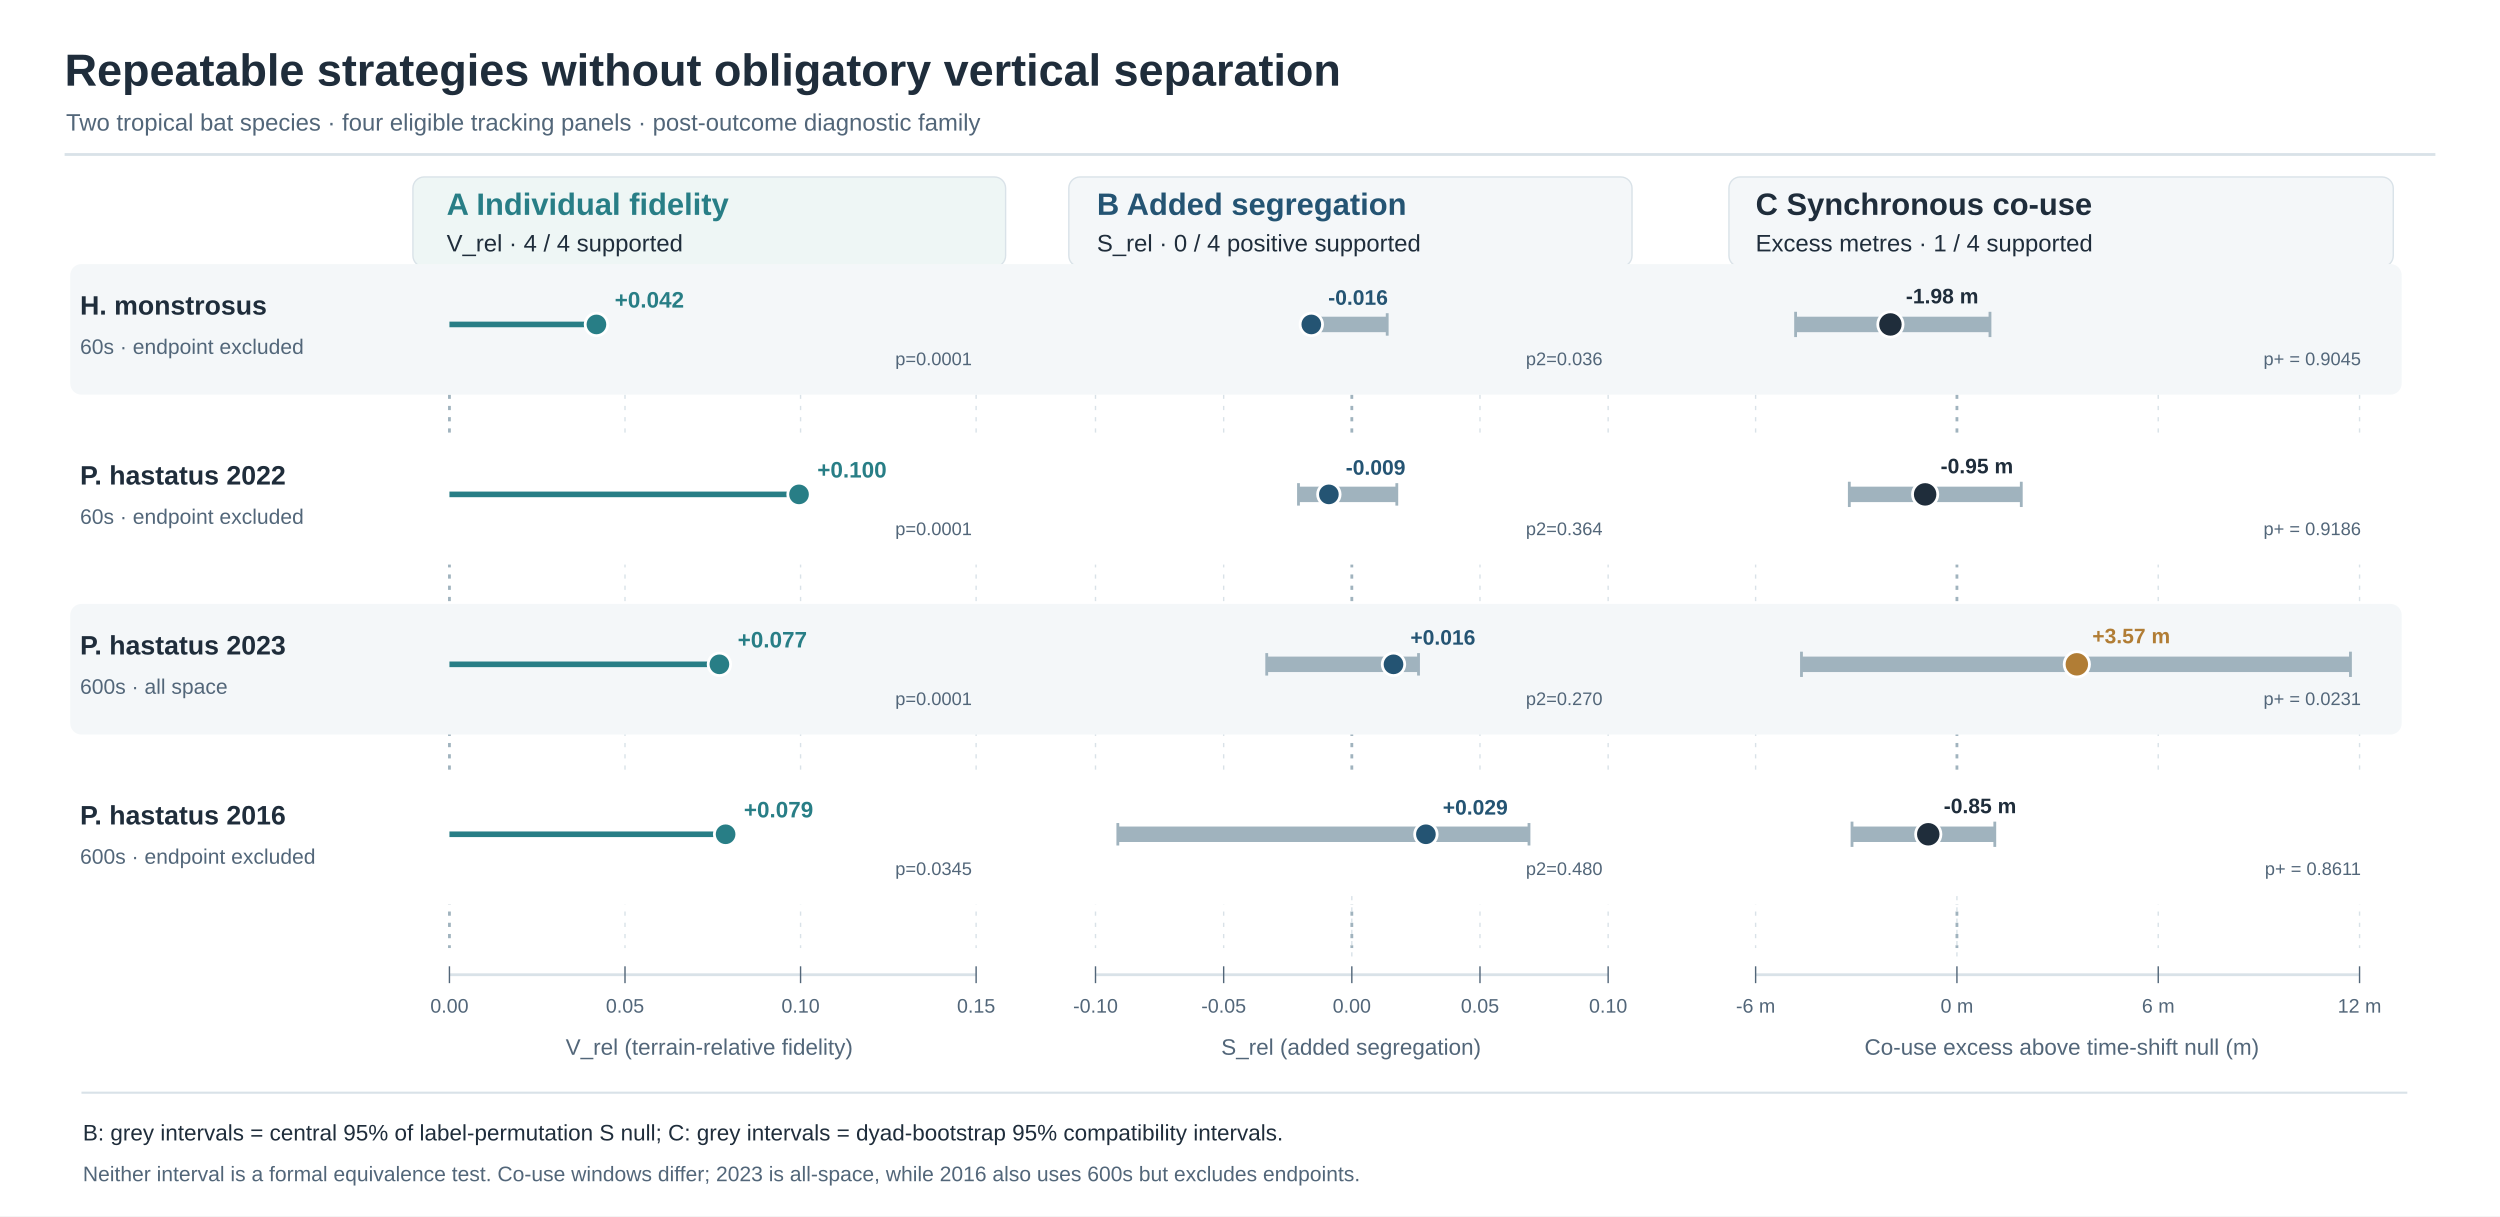
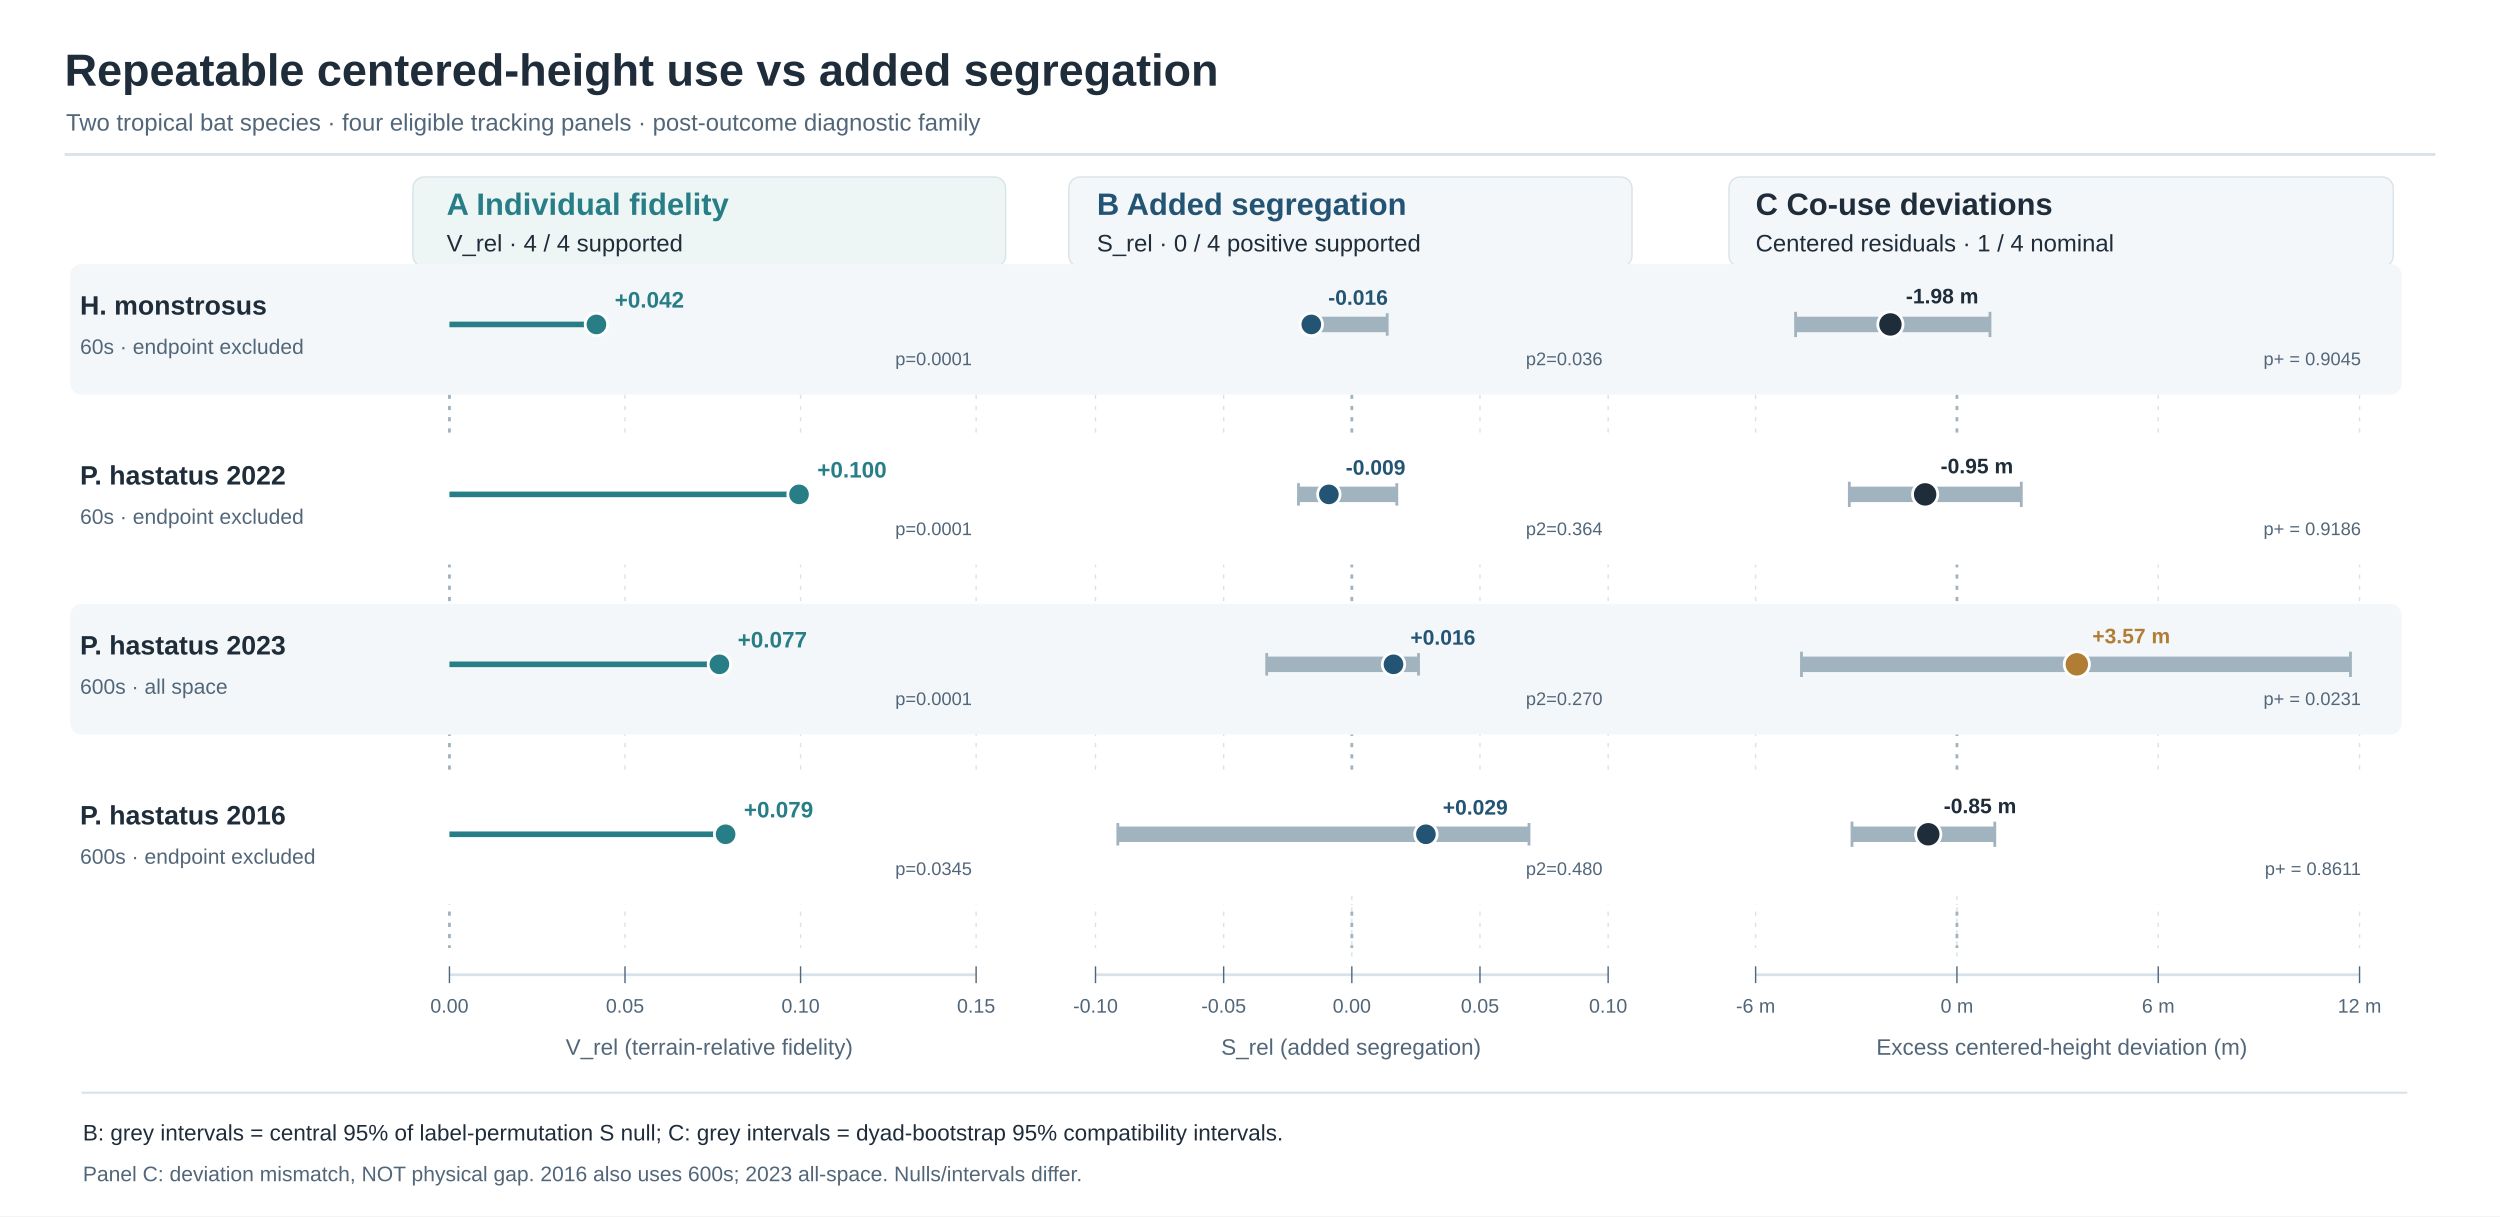
- <svg xmlns="http://www.w3.org/2000/svg" width="1780" height="866" viewBox="0 0 1780 866" role="img" aria-label="Repeatable strategies without obligatory vertical separation">
+ <svg xmlns="http://www.w3.org/2000/svg" width="1780" height="866" viewBox="0 0 1780 866" role="img" aria-label="Repeatable centered-height use vs added segregation">
  <rect width="1780" height="866" fill="#FFFFFF" />
-   <text x="46" y="61" font-family="Arial,Helvetica,sans-serif" font-size="32" font-weight="700" fill="#1F2D3B" text-anchor="start">Repeatable strategies without obligatory vertical separation</text>
+   <text x="46" y="61" font-family="Arial,Helvetica,sans-serif" font-size="32" font-weight="700" fill="#1F2D3B" text-anchor="start">Repeatable centered-height use vs added segregation</text>
  <text x="47" y="93" font-family="Arial,Helvetica,sans-serif" font-size="17" font-weight="400" fill="#526679" text-anchor="start">Two tropical bat species · four eligible tracking panels · post-outcome diagnostic family</text>
  <line x1="46" y1="110" x2="1734" y2="110" stroke="#D9E2E8" stroke-width="2" />
  <rect x="294" y="126" width="422" height="64" rx="8" fill="#EEF6F5" stroke="#D9E2E8" stroke-width="1" />
  <text x="318" y="153" font-family="Arial,Helvetica,sans-serif" font-size="22" font-weight="700" fill="#287E86" text-anchor="start">A   Individual fidelity</text>
  <text x="318" y="179" font-family="Arial,Helvetica,sans-serif" font-size="17" font-weight="500" fill="#1F2D3B" text-anchor="start">V_rel · 4 / 4 supported</text>
  <rect x="761" y="126" width="401" height="64" rx="8" fill="#F4F7F9" stroke="#D9E2E8" stroke-width="1" />
  <text x="781" y="153" font-family="Arial,Helvetica,sans-serif" font-size="22" font-weight="700" fill="#245473" text-anchor="start">B   Added segregation</text>
  <text x="781" y="179" font-family="Arial,Helvetica,sans-serif" font-size="17" font-weight="500" fill="#1F2D3B" text-anchor="start">S_rel · 0 / 4 positive supported</text>
  <rect x="1231" y="126" width="473" height="64" rx="8" fill="#F4F7F9" stroke="#D9E2E8" stroke-width="1" />
-   <text x="1250" y="153" font-family="Arial,Helvetica,sans-serif" font-size="22" font-weight="700" fill="#1F2D3B" text-anchor="start">C   Synchronous co-use</text>
-   <text x="1250" y="179" font-family="Arial,Helvetica,sans-serif" font-size="17" font-weight="500" fill="#1F2D3B" text-anchor="start">Excess metres · 1 / 4 supported</text>
+   <text x="1250" y="153" font-family="Arial,Helvetica,sans-serif" font-size="22" font-weight="700" fill="#1F2D3B" text-anchor="start">C   Co-use deviations</text>
+   <text x="1250" y="179" font-family="Arial,Helvetica,sans-serif" font-size="17" font-weight="500" fill="#1F2D3B" text-anchor="start">Centered residuals · 1 / 4 nominal</text>
  <line x1="320" y1="209" x2="320" y2="675" stroke="#A0B3BE" stroke-width="2" stroke-dasharray="3,5" />
  <line x1="445" y1="209" x2="445" y2="675" stroke="#D9E2E8" stroke-width="1" stroke-dasharray="3,5" />
  <line x1="570" y1="209" x2="570" y2="675" stroke="#D9E2E8" stroke-width="1" stroke-dasharray="3,5" />
  <line x1="695" y1="209" x2="695" y2="675" stroke="#D9E2E8" stroke-width="1" stroke-dasharray="3,5" />
  <line x1="780" y1="209" x2="780" y2="675" stroke="#D9E2E8" stroke-width="1" stroke-dasharray="3,5" />
  <line x1="871.25" y1="209" x2="871.25" y2="675" stroke="#D9E2E8" stroke-width="1" stroke-dasharray="3,5" />
  <line x1="962.5" y1="209" x2="962.5" y2="675" stroke="#A0B3BE" stroke-width="2" stroke-dasharray="3,5" />
  <line x1="1053.75" y1="209" x2="1053.75" y2="675" stroke="#D9E2E8" stroke-width="1" stroke-dasharray="3,5" />
  <line x1="1145" y1="209" x2="1145" y2="675" stroke="#D9E2E8" stroke-width="1" stroke-dasharray="3,5" />
  <line x1="1250" y1="209" x2="1250" y2="675" stroke="#D9E2E8" stroke-width="1" stroke-dasharray="3,5" />
  <line x1="1393.333" y1="209" x2="1393.333" y2="675" stroke="#A0B3BE" stroke-width="2" stroke-dasharray="3,5" />
  <line x1="1536.667" y1="209" x2="1536.667" y2="675" stroke="#D9E2E8" stroke-width="1" stroke-dasharray="3,5" />
  <line x1="1680" y1="209" x2="1680" y2="675" stroke="#D9E2E8" stroke-width="1" stroke-dasharray="3,5" />
  <rect x="50" y="188" width="1660" height="93" rx="8" fill="#F4F7F9" stroke="none" stroke-width="0" />
  <text x="57" y="224" font-family="Arial,Helvetica,sans-serif" font-size="19" font-weight="700" fill="#1F2D3B" text-anchor="start">H. monstrosus</text>
  <text x="57" y="252" font-family="Arial,Helvetica,sans-serif" font-size="15" font-weight="400" fill="#526679" text-anchor="start">60s · endpoint excluded</text>
  <line x1="320" y1="231" x2="424.657" y2="231" stroke="#287E86" stroke-width="4" />
  <circle cx="424.657" cy="231" r="8" fill="#287E86" stroke="#FFFFFF" stroke-width="2" />
  <text x="437.657" y="219" font-family="Arial,Helvetica,sans-serif" font-size="16" font-weight="700" fill="#287E86" text-anchor="start">+0.042</text>
  <text x="692" y="260" font-family="Arial,Helvetica,sans-serif" font-size="13" font-weight="400" fill="#526679" text-anchor="end">p=0.0001</text>
  <line x1="933.896" y1="231" x2="987.688" y2="231" stroke="#A0B3BE" stroke-width="11" />
  <line x1="933.896" y1="223" x2="933.896" y2="239" stroke="#A0B3BE" stroke-width="2" />
  <line x1="987.688" y1="223" x2="987.688" y2="239" stroke="#A0B3BE" stroke-width="2" />
  <circle cx="933.654" cy="231" r="8" fill="#245473" stroke="#FFFFFF" stroke-width="2" />
  <text x="945.654" y="217" font-family="Arial,Helvetica,sans-serif" font-size="15" font-weight="700" fill="#245473" text-anchor="start">-0.016</text>
  <text x="1141" y="260" font-family="Arial,Helvetica,sans-serif" font-size="13" font-weight="400" fill="#526679" text-anchor="end">p2=0.036</text>
  <line x1="1278.464" y1="231" x2="1416.861" y2="231" stroke="#A0B3BE" stroke-width="11" />
  <line x1="1278.464" y1="222" x2="1278.464" y2="240" stroke="#A0B3BE" stroke-width="2" />
  <line x1="1416.861" y1="222" x2="1416.861" y2="240" stroke="#A0B3BE" stroke-width="2" />
  <circle cx="1345.968" cy="231" r="9" fill="#1F2D3B" stroke="#FFFFFF" stroke-width="2" />
  <text x="1356.968" y="216" font-family="Arial,Helvetica,sans-serif" font-size="15" font-weight="700" fill="#1F2D3B" text-anchor="start">-1.98 m</text>
  <text x="1681" y="260" font-family="Arial,Helvetica,sans-serif" font-size="13" font-weight="400" fill="#526679" text-anchor="end">p+ = 0.9045</text>
  <rect x="50" y="309" width="1660" height="93" rx="8" fill="#FFFFFF" stroke="none" stroke-width="0" />
  <text x="57" y="345" font-family="Arial,Helvetica,sans-serif" font-size="19" font-weight="700" fill="#1F2D3B" text-anchor="start">P. hastatus 2022</text>
  <text x="57" y="373" font-family="Arial,Helvetica,sans-serif" font-size="15" font-weight="400" fill="#526679" text-anchor="start">60s · endpoint excluded</text>
  <line x1="320" y1="352" x2="568.899" y2="352" stroke="#287E86" stroke-width="4" />
  <circle cx="568.899" cy="352" r="8" fill="#287E86" stroke="#FFFFFF" stroke-width="2" />
  <text x="581.899" y="340" font-family="Arial,Helvetica,sans-serif" font-size="16" font-weight="700" fill="#287E86" text-anchor="start">+0.100</text>
  <text x="692" y="381" font-family="Arial,Helvetica,sans-serif" font-size="13" font-weight="400" fill="#526679" text-anchor="end">p=0.0001</text>
  <line x1="924.522" y1="352" x2="994.529" y2="352" stroke="#A0B3BE" stroke-width="11" />
  <line x1="924.522" y1="344" x2="924.522" y2="360" stroke="#A0B3BE" stroke-width="2" />
  <line x1="994.529" y1="344" x2="994.529" y2="360" stroke="#A0B3BE" stroke-width="2" />
  <circle cx="946.148" cy="352" r="8" fill="#245473" stroke="#FFFFFF" stroke-width="2" />
  <text x="958.148" y="338" font-family="Arial,Helvetica,sans-serif" font-size="15" font-weight="700" fill="#245473" text-anchor="start">-0.009</text>
  <text x="1141" y="381" font-family="Arial,Helvetica,sans-serif" font-size="13" font-weight="400" fill="#526679" text-anchor="end">p2=0.364</text>
  <line x1="1316.713" y1="352" x2="1439.154" y2="352" stroke="#A0B3BE" stroke-width="11" />
  <line x1="1316.713" y1="343" x2="1316.713" y2="361" stroke="#A0B3BE" stroke-width="2" />
  <line x1="1439.154" y1="343" x2="1439.154" y2="361" stroke="#A0B3BE" stroke-width="2" />
  <circle cx="1370.701" cy="352" r="9" fill="#1F2D3B" stroke="#FFFFFF" stroke-width="2" />
  <text x="1381.701" y="337" font-family="Arial,Helvetica,sans-serif" font-size="15" font-weight="700" fill="#1F2D3B" text-anchor="start">-0.95 m</text>
  <text x="1681" y="381" font-family="Arial,Helvetica,sans-serif" font-size="13" font-weight="400" fill="#526679" text-anchor="end">p+ = 0.9186</text>
  <rect x="50" y="430" width="1660" height="93" rx="8" fill="#F4F7F9" stroke="none" stroke-width="0" />
  <text x="57" y="466" font-family="Arial,Helvetica,sans-serif" font-size="19" font-weight="700" fill="#1F2D3B" text-anchor="start">P. hastatus 2023</text>
  <text x="57" y="494" font-family="Arial,Helvetica,sans-serif" font-size="15" font-weight="400" fill="#526679" text-anchor="start">600s · all space</text>
  <line x1="320" y1="473" x2="512.217" y2="473" stroke="#287E86" stroke-width="4" />
  <circle cx="512.217" cy="473" r="8" fill="#287E86" stroke="#FFFFFF" stroke-width="2" />
  <text x="525.217" y="461" font-family="Arial,Helvetica,sans-serif" font-size="16" font-weight="700" fill="#287E86" text-anchor="start">+0.077</text>
  <text x="692" y="502" font-family="Arial,Helvetica,sans-serif" font-size="13" font-weight="400" fill="#526679" text-anchor="end">p=0.0001</text>
  <line x1="901.91" y1="473" x2="1009.986" y2="473" stroke="#A0B3BE" stroke-width="11" />
  <line x1="901.91" y1="465" x2="901.91" y2="481" stroke="#A0B3BE" stroke-width="2" />
  <line x1="1009.986" y1="465" x2="1009.986" y2="481" stroke="#A0B3BE" stroke-width="2" />
  <circle cx="992.174" cy="473" r="8" fill="#245473" stroke="#FFFFFF" stroke-width="2" />
  <text x="1004.174" y="459" font-family="Arial,Helvetica,sans-serif" font-size="15" font-weight="700" fill="#245473" text-anchor="start">+0.016</text>
  <text x="1141" y="502" font-family="Arial,Helvetica,sans-serif" font-size="13" font-weight="400" fill="#526679" text-anchor="end">p2=0.270</text>
  <line x1="1282.65" y1="473" x2="1673.532" y2="473" stroke="#A0B3BE" stroke-width="11" />
  <line x1="1282.65" y1="464" x2="1282.65" y2="482" stroke="#A0B3BE" stroke-width="2" />
  <line x1="1673.532" y1="464" x2="1673.532" y2="482" stroke="#A0B3BE" stroke-width="2" />
  <circle cx="1478.706" cy="473" r="9" fill="#B17D35" stroke="#FFFFFF" stroke-width="2" />
  <text x="1489.706" y="458" font-family="Arial,Helvetica,sans-serif" font-size="15" font-weight="700" fill="#B17D35" text-anchor="start">+3.57 m</text>
  <text x="1681" y="502" font-family="Arial,Helvetica,sans-serif" font-size="13" font-weight="400" fill="#526679" text-anchor="end">p+ = 0.0231</text>
  <rect x="50" y="551" width="1660" height="93" rx="8" fill="#FFFFFF" stroke="none" stroke-width="0" />
  <text x="57" y="587" font-family="Arial,Helvetica,sans-serif" font-size="19" font-weight="700" fill="#1F2D3B" text-anchor="start">P. hastatus 2016</text>
  <text x="57" y="615" font-family="Arial,Helvetica,sans-serif" font-size="15" font-weight="400" fill="#526679" text-anchor="start">600s · endpoint excluded</text>
  <line x1="320" y1="594" x2="516.625" y2="594" stroke="#287E86" stroke-width="4" />
  <circle cx="516.625" cy="594" r="8" fill="#287E86" stroke="#FFFFFF" stroke-width="2" />
  <text x="529.625" y="582" font-family="Arial,Helvetica,sans-serif" font-size="16" font-weight="700" fill="#287E86" text-anchor="start">+0.079</text>
  <text x="692" y="623" font-family="Arial,Helvetica,sans-serif" font-size="13" font-weight="400" fill="#526679" text-anchor="end">p=0.0345</text>
  <line x1="795.896" y1="594" x2="1088.644" y2="594" stroke="#A0B3BE" stroke-width="11" />
  <line x1="795.896" y1="586" x2="795.896" y2="602" stroke="#A0B3BE" stroke-width="2" />
  <line x1="1088.644" y1="586" x2="1088.644" y2="602" stroke="#A0B3BE" stroke-width="2" />
  <circle cx="1015.243" cy="594" r="8" fill="#245473" stroke="#FFFFFF" stroke-width="2" />
  <text x="1027.243" y="580" font-family="Arial,Helvetica,sans-serif" font-size="15" font-weight="700" fill="#245473" text-anchor="start">+0.029</text>
  <text x="1141" y="623" font-family="Arial,Helvetica,sans-serif" font-size="13" font-weight="400" fill="#526679" text-anchor="end">p2=0.480</text>
  <line x1="1318.636" y1="594" x2="1420.289" y2="594" stroke="#A0B3BE" stroke-width="11" />
  <line x1="1318.636" y1="585" x2="1318.636" y2="603" stroke="#A0B3BE" stroke-width="2" />
  <line x1="1420.289" y1="585" x2="1420.289" y2="603" stroke="#A0B3BE" stroke-width="2" />
  <circle cx="1372.929" cy="594" r="9" fill="#1F2D3B" stroke="#FFFFFF" stroke-width="2" />
  <text x="1383.929" y="579" font-family="Arial,Helvetica,sans-serif" font-size="15" font-weight="700" fill="#1F2D3B" text-anchor="start">-0.85 m</text>
  <text x="1681" y="623" font-family="Arial,Helvetica,sans-serif" font-size="13" font-weight="400" fill="#526679" text-anchor="end">p+ = 0.8611</text>
  <line x1="320" y1="694" x2="695" y2="694" stroke="#D9E2E8" stroke-width="2" />
  <line x1="320" y1="688" x2="320" y2="700" stroke="#526679" stroke-width="1" />
  <text x="320" y="721" font-family="Arial,Helvetica,sans-serif" font-size="14" font-weight="400" fill="#526679" text-anchor="middle">0.00</text>
  <line x1="445" y1="688" x2="445" y2="700" stroke="#526679" stroke-width="1" />
  <text x="445" y="721" font-family="Arial,Helvetica,sans-serif" font-size="14" font-weight="400" fill="#526679" text-anchor="middle">0.05</text>
  <line x1="570" y1="688" x2="570" y2="700" stroke="#526679" stroke-width="1" />
  <text x="570" y="721" font-family="Arial,Helvetica,sans-serif" font-size="14" font-weight="400" fill="#526679" text-anchor="middle">0.10</text>
  <line x1="695" y1="688" x2="695" y2="700" stroke="#526679" stroke-width="1" />
  <text x="695" y="721" font-family="Arial,Helvetica,sans-serif" font-size="14" font-weight="400" fill="#526679" text-anchor="middle">0.15</text>
  <line x1="780" y1="694" x2="1145" y2="694" stroke="#D9E2E8" stroke-width="2" />
  <line x1="780" y1="688" x2="780" y2="700" stroke="#526679" stroke-width="1" />
  <text x="780" y="721" font-family="Arial,Helvetica,sans-serif" font-size="14" font-weight="400" fill="#526679" text-anchor="middle">-0.10</text>
  <line x1="871.25" y1="688" x2="871.25" y2="700" stroke="#526679" stroke-width="1" />
  <text x="871.25" y="721" font-family="Arial,Helvetica,sans-serif" font-size="14" font-weight="400" fill="#526679" text-anchor="middle">-0.05</text>
  <line x1="962.5" y1="688" x2="962.5" y2="700" stroke="#526679" stroke-width="1" />
  <text x="962.5" y="721" font-family="Arial,Helvetica,sans-serif" font-size="14" font-weight="400" fill="#526679" text-anchor="middle">0.00</text>
  <line x1="1053.75" y1="688" x2="1053.75" y2="700" stroke="#526679" stroke-width="1" />
  <text x="1053.75" y="721" font-family="Arial,Helvetica,sans-serif" font-size="14" font-weight="400" fill="#526679" text-anchor="middle">0.05</text>
  <line x1="1145" y1="688" x2="1145" y2="700" stroke="#526679" stroke-width="1" />
  <text x="1145" y="721" font-family="Arial,Helvetica,sans-serif" font-size="14" font-weight="400" fill="#526679" text-anchor="middle">0.10</text>
  <line x1="962.5" y1="681" x2="962.5" y2="634" stroke="#D9E2E8" stroke-width="1" stroke-dasharray="3,5" />
  <line x1="1250" y1="694" x2="1680" y2="694" stroke="#D9E2E8" stroke-width="2" />
  <line x1="1250" y1="688" x2="1250" y2="700" stroke="#526679" stroke-width="1" />
  <text x="1250" y="721" font-family="Arial,Helvetica,sans-serif" font-size="14" font-weight="400" fill="#526679" text-anchor="middle">-6 m</text>
  <line x1="1393.333" y1="688" x2="1393.333" y2="700" stroke="#526679" stroke-width="1" />
  <text x="1393.333" y="721" font-family="Arial,Helvetica,sans-serif" font-size="14" font-weight="400" fill="#526679" text-anchor="middle">0 m</text>
  <line x1="1536.667" y1="688" x2="1536.667" y2="700" stroke="#526679" stroke-width="1" />
  <text x="1536.667" y="721" font-family="Arial,Helvetica,sans-serif" font-size="14" font-weight="400" fill="#526679" text-anchor="middle">6 m</text>
  <line x1="1680" y1="688" x2="1680" y2="700" stroke="#526679" stroke-width="1" />
  <text x="1680" y="721" font-family="Arial,Helvetica,sans-serif" font-size="14" font-weight="400" fill="#526679" text-anchor="middle">12 m</text>
  <line x1="1393.333" y1="681" x2="1393.333" y2="634" stroke="#D9E2E8" stroke-width="1" stroke-dasharray="3,5" />
  <text x="505" y="751" font-family="Arial,Helvetica,sans-serif" font-size="16" font-weight="500" fill="#526679" text-anchor="middle">V_rel (terrain-relative fidelity)</text>
  <text x="962" y="751" font-family="Arial,Helvetica,sans-serif" font-size="16" font-weight="500" fill="#526679" text-anchor="middle">S_rel (added segregation)</text>
-   <text x="1468" y="751" font-family="Arial,Helvetica,sans-serif" font-size="16" font-weight="500" fill="#526679" text-anchor="middle">Co-use excess above time-shift null (m)</text>
+   <text x="1468" y="751" font-family="Arial,Helvetica,sans-serif" font-size="16" font-weight="500" fill="#526679" text-anchor="middle">Excess centered-height deviation (m)</text>
  <line x1="58" y1="778" x2="1714" y2="778" stroke="#D9E2E8" stroke-width="1.5" />
  <text x="59" y="812" font-family="Arial,Helvetica,sans-serif" font-size="16" font-weight="500" fill="#1F2D3B" text-anchor="start">B: grey intervals = central 95% of label-permutation S null; C: grey intervals = dyad-bootstrap 95% compatibility intervals.</text>
-   <text x="59" y="841" font-family="Arial,Helvetica,sans-serif" font-size="15" font-weight="400" fill="#526679" text-anchor="start">Neither interval is a formal equivalence test. Co-use windows differ; 2023 is all-space, while 2016 also uses 600s but excludes endpoints.</text>
+   <text x="59" y="841" font-family="Arial,Helvetica,sans-serif" font-size="15" font-weight="400" fill="#526679" text-anchor="start">Panel C: deviation mismatch, NOT physical gap. 2016 also uses 600s; 2023 all-space. Nulls/intervals differ.</text>
</svg>
